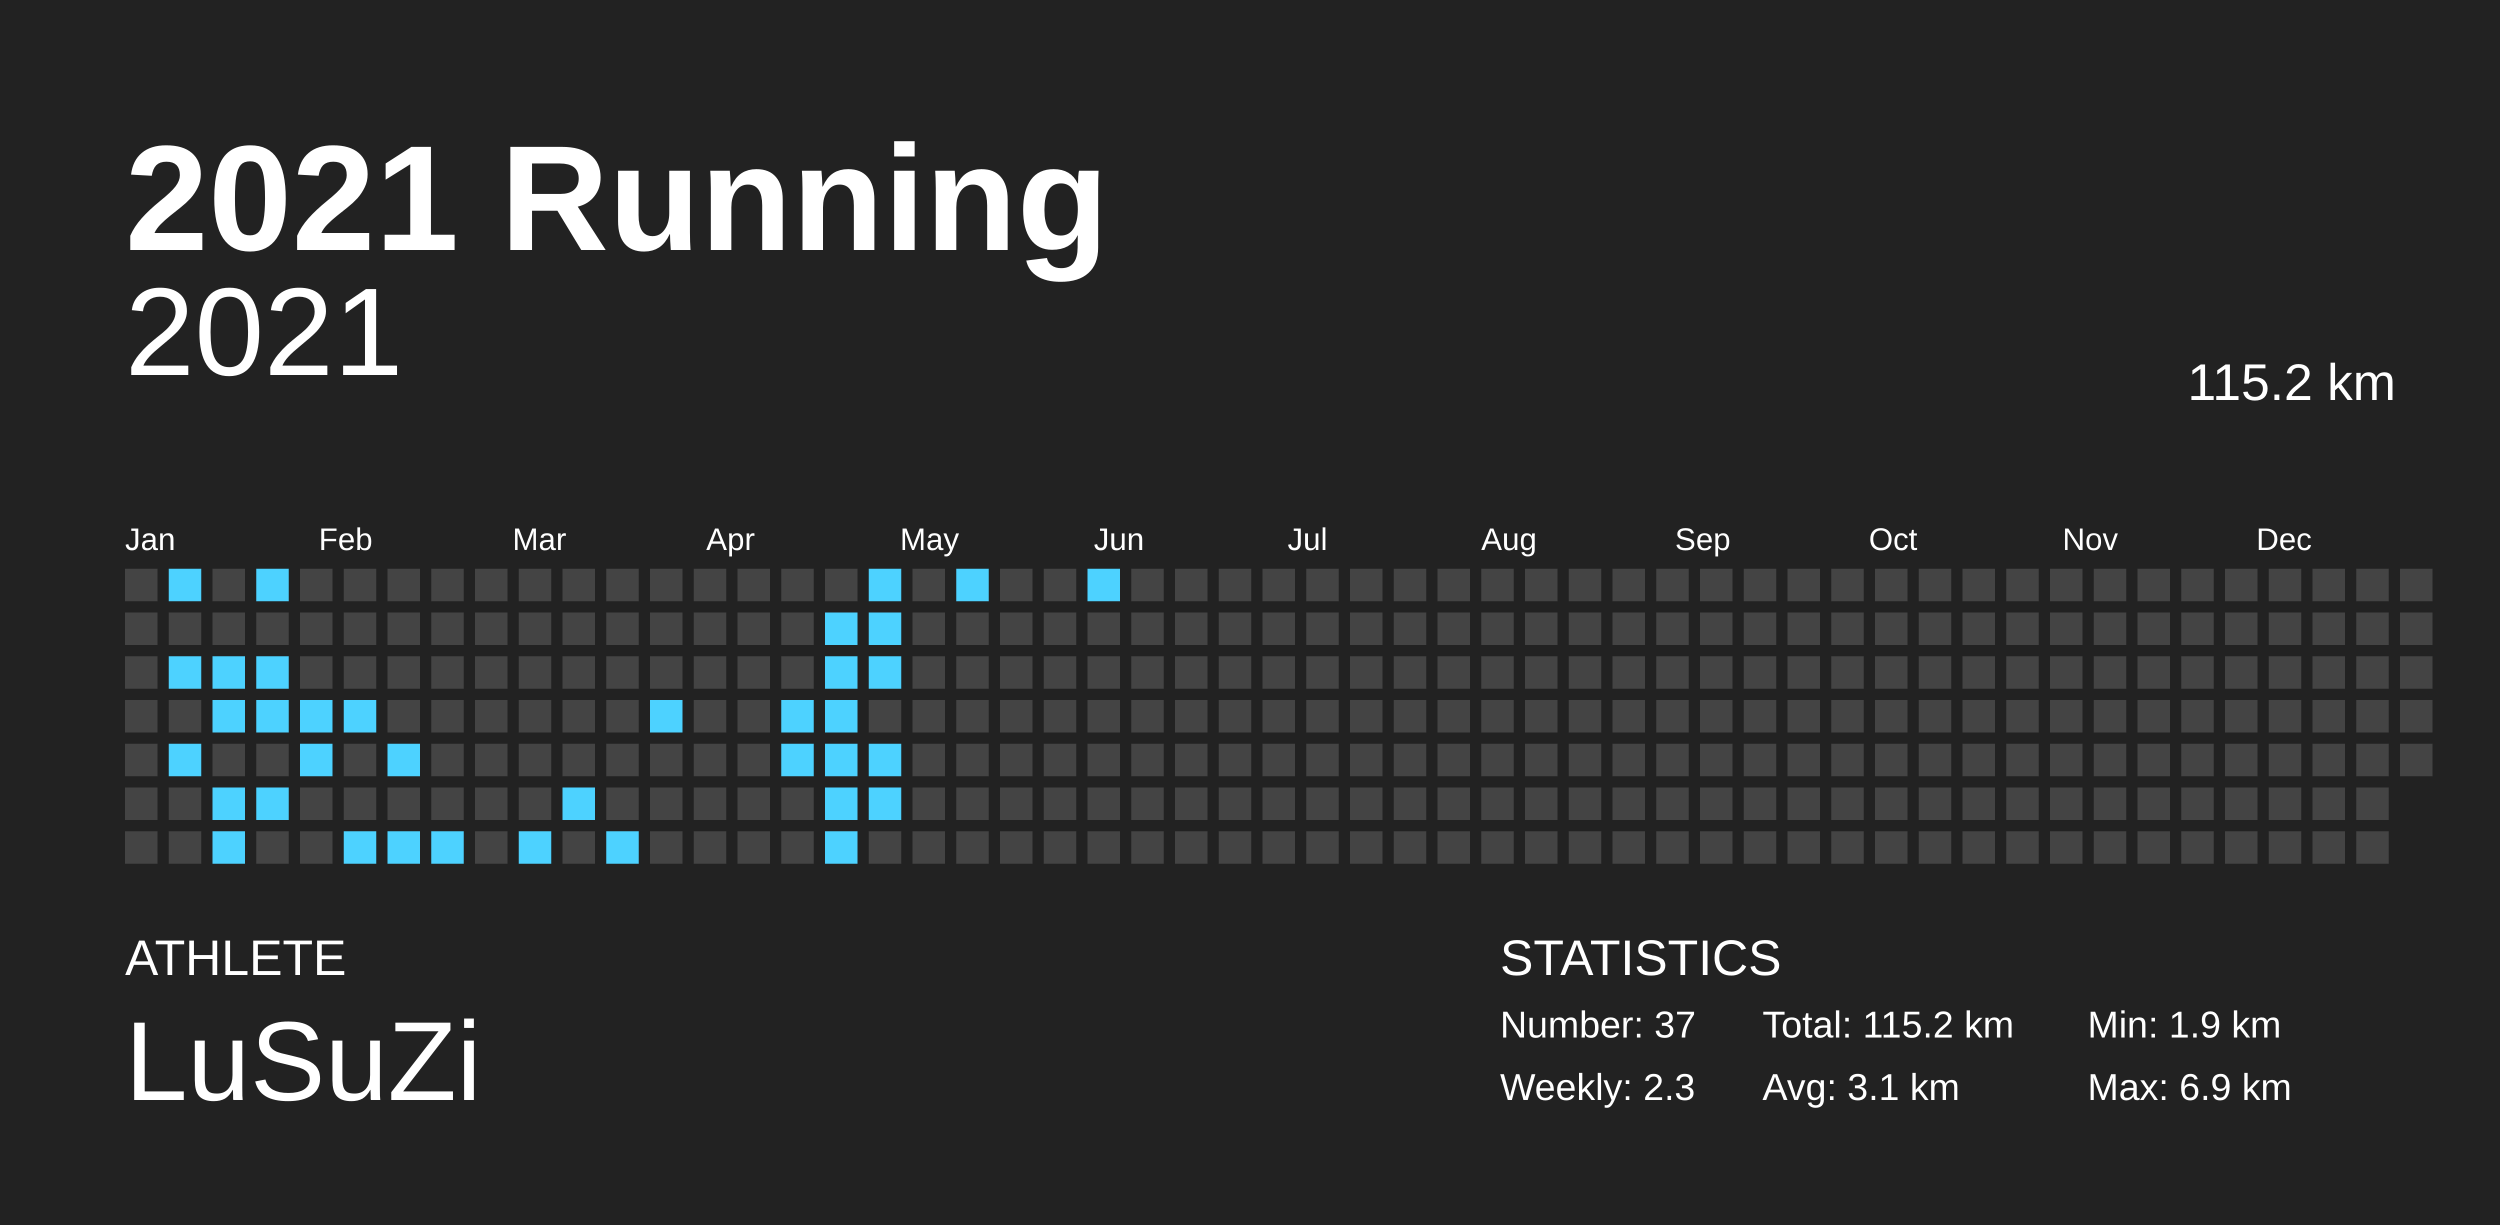
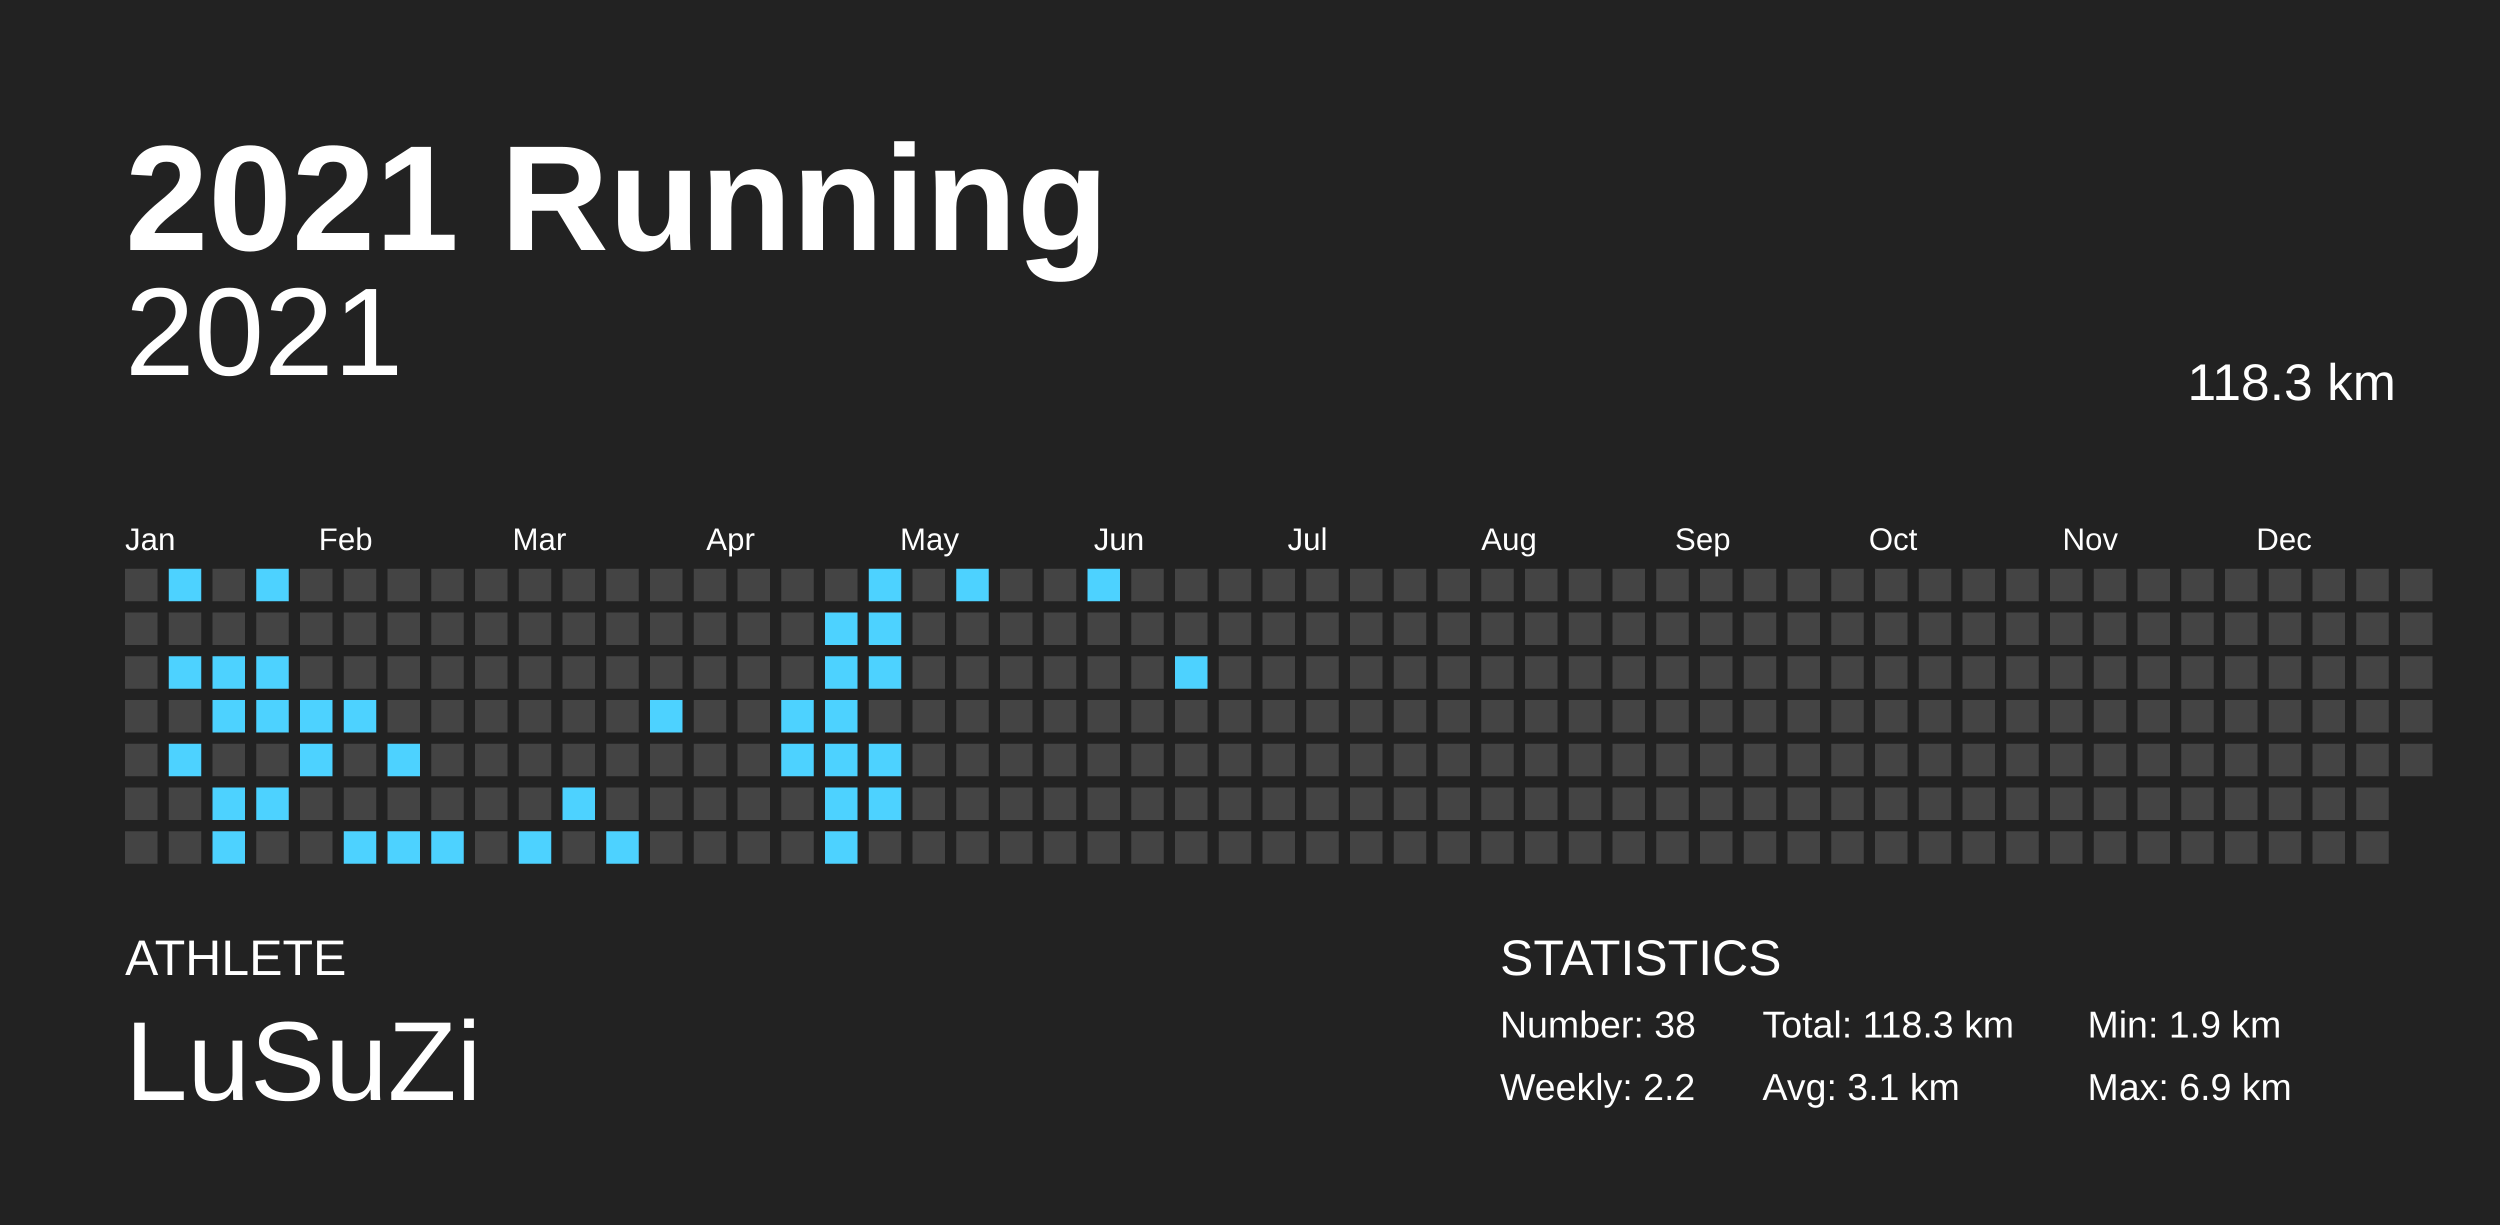
<svg xmlns="http://www.w3.org/2000/svg" baseProfile="full" height="98mm" version="1.1" viewBox="0,0,200,98" width="200mm">
  <defs />
  <rect fill="#222222" height="98" width="200" x="0" y="0" />
  <text fill="#FFFFFF" style="font-size:12px; font-family:Arial; font-weight:bold;" x="10" y="20">2021 Running</text>
  <text fill="#FFFFFF" style="font-size:4px; font-family:Arial" x="10" y="78">ATHLETE</text>
  <text fill="#FFFFFF" style="font-size:9px; font-family:Arial" x="10" y="88">LuSuZi</text>
  <text fill="#FFFFFF" style="font-size:4px; font-family:Arial" x="120" y="78">STATISTICS</text>
-   <text fill="#FFFFFF" style="font-size:3px; font-family:Arial" x="120" y="83">Number: 37</text>
-   <text fill="#FFFFFF" style="font-size:3px; font-family:Arial" x="120" y="88">Weekly: 2.3</text>
-   <text fill="#FFFFFF" style="font-size:3px; font-family:Arial" x="141" y="83">Total: 115.2 km</text>
+   <text fill="#FFFFFF" style="font-size:3px; font-family:Arial" x="120" y="83">Number: 38</text>
+   <text fill="#FFFFFF" style="font-size:3px; font-family:Arial" x="120" y="88">Weekly: 2.2</text>
+   <text fill="#FFFFFF" style="font-size:3px; font-family:Arial" x="141" y="83">Total: 118.3 km</text>
  <text fill="#FFFFFF" style="font-size:3px; font-family:Arial" x="141" y="88">Avg: 3.1 km</text>
  <text fill="#FFFFFF" style="font-size:3px; font-family:Arial" x="167" y="83">Min: 1.9 km</text>
  <text fill="#FFFFFF" style="font-size:3px; font-family:Arial" x="167" y="88">Max: 6.9 km</text>
  <text alignment-baseline="hanging" fill="#FFFFFF" style="font-size:10.0px; font-family:Arial;" x="10" y="30">2021</text>
-   <text alignment-baseline="hanging" fill="#FFFFFF" style="font-size:4.125px; font-family:Arial;" x="175" y="32">115.2 km</text>
+   <text alignment-baseline="hanging" fill="#FFFFFF" style="font-size:4.125px; font-family:Arial;" x="175" y="32">118.3 km</text>
  <text fill="#FFFFFF" style="font-size:2.5px; font-family:Arial" x="10.0" y="44">Jan</text>
  <text fill="#FFFFFF" style="font-size:2.5px; font-family:Arial" x="25.5" y="44">Feb</text>
  <text fill="#FFFFFF" style="font-size:2.5px; font-family:Arial" x="41.0" y="44">Mar</text>
  <text fill="#FFFFFF" style="font-size:2.5px; font-family:Arial" x="56.5" y="44">Apr</text>
  <text fill="#FFFFFF" style="font-size:2.5px; font-family:Arial" x="72.0" y="44">May</text>
  <text fill="#FFFFFF" style="font-size:2.5px; font-family:Arial" x="87.5" y="44">Jun</text>
  <text fill="#FFFFFF" style="font-size:2.5px; font-family:Arial" x="103.0" y="44">Jul</text>
  <text fill="#FFFFFF" style="font-size:2.5px; font-family:Arial" x="118.5" y="44">Aug</text>
  <text fill="#FFFFFF" style="font-size:2.5px; font-family:Arial" x="134.0" y="44">Sep</text>
  <text fill="#FFFFFF" style="font-size:2.5px; font-family:Arial" x="149.5" y="44">Oct</text>
  <text fill="#FFFFFF" style="font-size:2.5px; font-family:Arial" x="165.0" y="44">Nov</text>
  <text fill="#FFFFFF" style="font-size:2.5px; font-family:Arial" x="180.5" y="44">Dec</text>
  <rect fill="#444444" height="2.6" width="2.6" x="10.0" y="45.5" />
  <rect fill="#444444" height="2.6" width="2.6" x="10.0" y="49.0" />
  <rect fill="#444444" height="2.6" width="2.6" x="10.0" y="52.5" />
  <rect fill="#444444" height="2.6" width="2.6" x="10.0" y="56.0" />
  <rect fill="#444444" height="2.6" width="2.6" x="10.0" y="59.5" />
  <rect fill="#444444" height="2.6" width="2.6" x="10.0" y="63.0" />
  <rect fill="#444444" height="2.6" width="2.6" x="10.0" y="66.5" />
  <rect fill="#4dd2ff" height="2.6" width="2.6" x="13.5" y="45.5" />
  <rect fill="#444444" height="2.6" width="2.6" x="13.5" y="49.0" />
  <rect fill="#4dd2ff" height="2.6" width="2.6" x="13.5" y="52.5" />
  <rect fill="#444444" height="2.6" width="2.6" x="13.5" y="56.0" />
  <rect fill="#4dd2ff" height="2.6" width="2.6" x="13.5" y="59.5" />
  <rect fill="#444444" height="2.6" width="2.6" x="13.5" y="63.0" />
  <rect fill="#444444" height="2.6" width="2.6" x="13.5" y="66.5" />
  <rect fill="#444444" height="2.6" width="2.6" x="17.0" y="45.5" />
  <rect fill="#444444" height="2.6" width="2.6" x="17.0" y="49.0" />
  <rect fill="#4dd2ff" height="2.6" width="2.6" x="17.0" y="52.5" />
  <rect fill="#4dd2ff" height="2.6" width="2.6" x="17.0" y="56.0" />
  <rect fill="#444444" height="2.6" width="2.6" x="17.0" y="59.5" />
  <rect fill="#4dd2ff" height="2.6" width="2.6" x="17.0" y="63.0" />
  <rect fill="#4dd2ff" height="2.6" width="2.6" x="17.0" y="66.5" />
  <rect fill="#4dd2ff" height="2.6" width="2.6" x="20.5" y="45.5" />
  <rect fill="#444444" height="2.6" width="2.6" x="20.5" y="49.0" />
  <rect fill="#4dd2ff" height="2.6" width="2.6" x="20.5" y="52.5" />
  <rect fill="#4dd2ff" height="2.6" width="2.6" x="20.5" y="56.0" />
  <rect fill="#444444" height="2.6" width="2.6" x="20.5" y="59.5" />
  <rect fill="#4dd2ff" height="2.6" width="2.6" x="20.5" y="63.0" />
  <rect fill="#444444" height="2.6" width="2.6" x="20.5" y="66.5" />
  <rect fill="#444444" height="2.6" width="2.6" x="24.0" y="45.5" />
  <rect fill="#444444" height="2.6" width="2.6" x="24.0" y="49.0" />
  <rect fill="#444444" height="2.6" width="2.6" x="24.0" y="52.5" />
  <rect fill="#4dd2ff" height="2.6" width="2.6" x="24.0" y="56.0" />
  <rect fill="#4dd2ff" height="2.6" width="2.6" x="24.0" y="59.5" />
  <rect fill="#444444" height="2.6" width="2.6" x="24.0" y="63.0" />
  <rect fill="#444444" height="2.6" width="2.6" x="24.0" y="66.5" />
  <rect fill="#444444" height="2.6" width="2.6" x="27.5" y="45.5" />
  <rect fill="#444444" height="2.6" width="2.6" x="27.5" y="49.0" />
  <rect fill="#444444" height="2.6" width="2.6" x="27.5" y="52.5" />
  <rect fill="#4dd2ff" height="2.6" width="2.6" x="27.5" y="56.0" />
  <rect fill="#444444" height="2.6" width="2.6" x="27.5" y="59.5" />
  <rect fill="#444444" height="2.6" width="2.6" x="27.5" y="63.0" />
  <rect fill="#4dd2ff" height="2.6" width="2.6" x="27.5" y="66.5" />
  <rect fill="#444444" height="2.6" width="2.6" x="31.0" y="45.5" />
  <rect fill="#444444" height="2.6" width="2.6" x="31.0" y="49.0" />
  <rect fill="#444444" height="2.6" width="2.6" x="31.0" y="52.5" />
  <rect fill="#444444" height="2.6" width="2.6" x="31.0" y="56.0" />
  <rect fill="#4dd2ff" height="2.6" width="2.6" x="31.0" y="59.5" />
  <rect fill="#444444" height="2.6" width="2.6" x="31.0" y="63.0" />
  <rect fill="#4dd2ff" height="2.6" width="2.6" x="31.0" y="66.5" />
  <rect fill="#444444" height="2.6" width="2.6" x="34.5" y="45.5" />
  <rect fill="#444444" height="2.6" width="2.6" x="34.5" y="49.0" />
  <rect fill="#444444" height="2.6" width="2.6" x="34.5" y="52.5" />
  <rect fill="#444444" height="2.6" width="2.6" x="34.5" y="56.0" />
  <rect fill="#444444" height="2.6" width="2.6" x="34.5" y="59.5" />
  <rect fill="#444444" height="2.6" width="2.6" x="34.5" y="63.0" />
  <rect fill="#4dd2ff" height="2.6" width="2.6" x="34.5" y="66.5" />
  <rect fill="#444444" height="2.6" width="2.6" x="38.0" y="45.5" />
  <rect fill="#444444" height="2.6" width="2.6" x="38.0" y="49.0" />
  <rect fill="#444444" height="2.6" width="2.6" x="38.0" y="52.5" />
  <rect fill="#444444" height="2.6" width="2.6" x="38.0" y="56.0" />
  <rect fill="#444444" height="2.6" width="2.6" x="38.0" y="59.5" />
  <rect fill="#444444" height="2.6" width="2.6" x="38.0" y="63.0" />
  <rect fill="#444444" height="2.6" width="2.6" x="38.0" y="66.5" />
  <rect fill="#444444" height="2.6" width="2.6" x="41.5" y="45.5" />
  <rect fill="#444444" height="2.6" width="2.6" x="41.5" y="49.0" />
  <rect fill="#444444" height="2.6" width="2.6" x="41.5" y="52.5" />
  <rect fill="#444444" height="2.6" width="2.6" x="41.5" y="56.0" />
  <rect fill="#444444" height="2.6" width="2.6" x="41.5" y="59.5" />
  <rect fill="#444444" height="2.6" width="2.6" x="41.5" y="63.0" />
  <rect fill="#4dd2ff" height="2.6" width="2.6" x="41.5" y="66.5" />
  <rect fill="#444444" height="2.6" width="2.6" x="45.0" y="45.5" />
  <rect fill="#444444" height="2.6" width="2.6" x="45.0" y="49.0" />
  <rect fill="#444444" height="2.6" width="2.6" x="45.0" y="52.5" />
  <rect fill="#444444" height="2.6" width="2.6" x="45.0" y="56.0" />
  <rect fill="#444444" height="2.6" width="2.6" x="45.0" y="59.5" />
  <rect fill="#4dd2ff" height="2.6" width="2.6" x="45.0" y="63.0" />
  <rect fill="#444444" height="2.6" width="2.6" x="45.0" y="66.5" />
  <rect fill="#444444" height="2.6" width="2.6" x="48.5" y="45.5" />
  <rect fill="#444444" height="2.6" width="2.6" x="48.5" y="49.0" />
  <rect fill="#444444" height="2.6" width="2.6" x="48.5" y="52.5" />
  <rect fill="#444444" height="2.6" width="2.6" x="48.5" y="56.0" />
  <rect fill="#444444" height="2.6" width="2.6" x="48.5" y="59.5" />
  <rect fill="#444444" height="2.6" width="2.6" x="48.5" y="63.0" />
  <rect fill="#4dd2ff" height="2.6" width="2.6" x="48.5" y="66.5" />
  <rect fill="#444444" height="2.6" width="2.6" x="52.0" y="45.5" />
  <rect fill="#444444" height="2.6" width="2.6" x="52.0" y="49.0" />
  <rect fill="#444444" height="2.6" width="2.6" x="52.0" y="52.5" />
  <rect fill="#4dd2ff" height="2.6" width="2.6" x="52.0" y="56.0" />
  <rect fill="#444444" height="2.6" width="2.6" x="52.0" y="59.5" />
  <rect fill="#444444" height="2.6" width="2.6" x="52.0" y="63.0" />
  <rect fill="#444444" height="2.6" width="2.6" x="52.0" y="66.5" />
  <rect fill="#444444" height="2.6" width="2.6" x="55.5" y="45.5" />
  <rect fill="#444444" height="2.6" width="2.6" x="55.5" y="49.0" />
  <rect fill="#444444" height="2.6" width="2.6" x="55.5" y="52.5" />
  <rect fill="#444444" height="2.6" width="2.6" x="55.5" y="56.0" />
  <rect fill="#444444" height="2.6" width="2.6" x="55.5" y="59.5" />
  <rect fill="#444444" height="2.6" width="2.6" x="55.5" y="63.0" />
  <rect fill="#444444" height="2.6" width="2.6" x="55.5" y="66.5" />
  <rect fill="#444444" height="2.6" width="2.6" x="59.0" y="45.5" />
  <rect fill="#444444" height="2.6" width="2.6" x="59.0" y="49.0" />
  <rect fill="#444444" height="2.6" width="2.6" x="59.0" y="52.5" />
  <rect fill="#444444" height="2.6" width="2.6" x="59.0" y="56.0" />
  <rect fill="#444444" height="2.6" width="2.6" x="59.0" y="59.5" />
  <rect fill="#444444" height="2.6" width="2.6" x="59.0" y="63.0" />
  <rect fill="#444444" height="2.6" width="2.6" x="59.0" y="66.5" />
  <rect fill="#444444" height="2.6" width="2.6" x="62.5" y="45.5" />
  <rect fill="#444444" height="2.6" width="2.6" x="62.5" y="49.0" />
  <rect fill="#444444" height="2.6" width="2.6" x="62.5" y="52.5" />
  <rect fill="#4dd2ff" height="2.6" width="2.6" x="62.5" y="56.0" />
  <rect fill="#4dd2ff" height="2.6" width="2.6" x="62.5" y="59.5" />
  <rect fill="#444444" height="2.6" width="2.6" x="62.5" y="63.0" />
  <rect fill="#444444" height="2.6" width="2.6" x="62.5" y="66.5" />
  <rect fill="#444444" height="2.6" width="2.6" x="66.0" y="45.5" />
  <rect fill="#4dd2ff" height="2.6" width="2.6" x="66.0" y="49.0" />
  <rect fill="#4dd2ff" height="2.6" width="2.6" x="66.0" y="52.5" />
  <rect fill="#4dd2ff" height="2.6" width="2.6" x="66.0" y="56.0" />
  <rect fill="#4dd2ff" height="2.6" width="2.6" x="66.0" y="59.5" />
  <rect fill="#4dd2ff" height="2.6" width="2.6" x="66.0" y="63.0" />
  <rect fill="#4dd2ff" height="2.6" width="2.6" x="66.0" y="66.5" />
  <rect fill="#4dd2ff" height="2.6" width="2.6" x="69.5" y="45.5" />
  <rect fill="#4dd2ff" height="2.6" width="2.6" x="69.5" y="49.0" />
  <rect fill="#4dd2ff" height="2.6" width="2.6" x="69.5" y="52.5" />
  <rect fill="#444444" height="2.6" width="2.6" x="69.5" y="56.0" />
  <rect fill="#4dd2ff" height="2.6" width="2.6" x="69.5" y="59.5" />
  <rect fill="#4dd2ff" height="2.6" width="2.6" x="69.5" y="63.0" />
  <rect fill="#444444" height="2.6" width="2.6" x="69.5" y="66.5" />
  <rect fill="#444444" height="2.6" width="2.6" x="73.0" y="45.5" />
  <rect fill="#444444" height="2.6" width="2.6" x="73.0" y="49.0" />
  <rect fill="#444444" height="2.6" width="2.6" x="73.0" y="52.5" />
  <rect fill="#444444" height="2.6" width="2.6" x="73.0" y="56.0" />
  <rect fill="#444444" height="2.6" width="2.6" x="73.0" y="59.5" />
  <rect fill="#444444" height="2.6" width="2.6" x="73.0" y="63.0" />
  <rect fill="#444444" height="2.6" width="2.6" x="73.0" y="66.5" />
  <rect fill="#4dd2ff" height="2.6" width="2.6" x="76.5" y="45.5" />
  <rect fill="#444444" height="2.6" width="2.6" x="76.5" y="49.0" />
  <rect fill="#444444" height="2.6" width="2.6" x="76.5" y="52.5" />
  <rect fill="#444444" height="2.6" width="2.6" x="76.5" y="56.0" />
  <rect fill="#444444" height="2.6" width="2.6" x="76.5" y="59.5" />
  <rect fill="#444444" height="2.6" width="2.6" x="76.5" y="63.0" />
  <rect fill="#444444" height="2.6" width="2.6" x="76.5" y="66.5" />
  <rect fill="#444444" height="2.6" width="2.6" x="80.0" y="45.5" />
  <rect fill="#444444" height="2.6" width="2.6" x="80.0" y="49.0" />
  <rect fill="#444444" height="2.6" width="2.6" x="80.0" y="52.5" />
  <rect fill="#444444" height="2.6" width="2.6" x="80.0" y="56.0" />
  <rect fill="#444444" height="2.6" width="2.6" x="80.0" y="59.5" />
  <rect fill="#444444" height="2.6" width="2.6" x="80.0" y="63.0" />
  <rect fill="#444444" height="2.6" width="2.6" x="80.0" y="66.5" />
  <rect fill="#444444" height="2.6" width="2.6" x="83.5" y="45.5" />
  <rect fill="#444444" height="2.6" width="2.6" x="83.5" y="49.0" />
  <rect fill="#444444" height="2.6" width="2.6" x="83.5" y="52.5" />
  <rect fill="#444444" height="2.6" width="2.6" x="83.5" y="56.0" />
  <rect fill="#444444" height="2.6" width="2.6" x="83.5" y="59.5" />
  <rect fill="#444444" height="2.6" width="2.6" x="83.5" y="63.0" />
  <rect fill="#444444" height="2.6" width="2.6" x="83.5" y="66.5" />
  <rect fill="#4dd2ff" height="2.6" width="2.6" x="87.0" y="45.5" />
  <rect fill="#444444" height="2.6" width="2.6" x="87.0" y="49.0" />
  <rect fill="#444444" height="2.6" width="2.6" x="87.0" y="52.5" />
  <rect fill="#444444" height="2.6" width="2.6" x="87.0" y="56.0" />
  <rect fill="#444444" height="2.6" width="2.6" x="87.0" y="59.5" />
  <rect fill="#444444" height="2.6" width="2.6" x="87.0" y="63.0" />
  <rect fill="#444444" height="2.6" width="2.6" x="87.0" y="66.5" />
  <rect fill="#444444" height="2.6" width="2.6" x="90.5" y="45.5" />
  <rect fill="#444444" height="2.6" width="2.6" x="90.5" y="49.0" />
  <rect fill="#444444" height="2.6" width="2.6" x="90.5" y="52.5" />
  <rect fill="#444444" height="2.6" width="2.6" x="90.5" y="56.0" />
  <rect fill="#444444" height="2.6" width="2.6" x="90.5" y="59.5" />
  <rect fill="#444444" height="2.6" width="2.6" x="90.5" y="63.0" />
  <rect fill="#444444" height="2.6" width="2.6" x="90.5" y="66.5" />
  <rect fill="#444444" height="2.6" width="2.6" x="94.0" y="45.5" />
  <rect fill="#444444" height="2.6" width="2.6" x="94.0" y="49.0" />
-   <rect fill="#444444" height="2.6" width="2.6" x="94.0" y="52.5" />
+   <rect fill="#4dd2ff" height="2.6" width="2.6" x="94.0" y="52.5" />
  <rect fill="#444444" height="2.6" width="2.6" x="94.0" y="56.0" />
  <rect fill="#444444" height="2.6" width="2.6" x="94.0" y="59.5" />
  <rect fill="#444444" height="2.6" width="2.6" x="94.0" y="63.0" />
  <rect fill="#444444" height="2.6" width="2.6" x="94.0" y="66.5" />
  <rect fill="#444444" height="2.6" width="2.6" x="97.5" y="45.5" />
  <rect fill="#444444" height="2.6" width="2.6" x="97.5" y="49.0" />
  <rect fill="#444444" height="2.6" width="2.6" x="97.5" y="52.5" />
  <rect fill="#444444" height="2.6" width="2.6" x="97.5" y="56.0" />
  <rect fill="#444444" height="2.6" width="2.6" x="97.5" y="59.5" />
  <rect fill="#444444" height="2.6" width="2.6" x="97.5" y="63.0" />
  <rect fill="#444444" height="2.6" width="2.6" x="97.5" y="66.5" />
  <rect fill="#444444" height="2.6" width="2.6" x="101.0" y="45.5" />
  <rect fill="#444444" height="2.6" width="2.6" x="101.0" y="49.0" />
  <rect fill="#444444" height="2.6" width="2.6" x="101.0" y="52.5" />
  <rect fill="#444444" height="2.6" width="2.6" x="101.0" y="56.0" />
  <rect fill="#444444" height="2.6" width="2.6" x="101.0" y="59.5" />
  <rect fill="#444444" height="2.6" width="2.6" x="101.0" y="63.0" />
  <rect fill="#444444" height="2.6" width="2.6" x="101.0" y="66.5" />
  <rect fill="#444444" height="2.6" width="2.6" x="104.5" y="45.5" />
  <rect fill="#444444" height="2.6" width="2.6" x="104.5" y="49.0" />
  <rect fill="#444444" height="2.6" width="2.6" x="104.5" y="52.5" />
  <rect fill="#444444" height="2.6" width="2.6" x="104.5" y="56.0" />
  <rect fill="#444444" height="2.6" width="2.6" x="104.5" y="59.5" />
  <rect fill="#444444" height="2.6" width="2.6" x="104.5" y="63.0" />
  <rect fill="#444444" height="2.6" width="2.6" x="104.5" y="66.5" />
  <rect fill="#444444" height="2.6" width="2.6" x="108.0" y="45.5" />
  <rect fill="#444444" height="2.6" width="2.6" x="108.0" y="49.0" />
  <rect fill="#444444" height="2.6" width="2.6" x="108.0" y="52.5" />
  <rect fill="#444444" height="2.6" width="2.6" x="108.0" y="56.0" />
  <rect fill="#444444" height="2.6" width="2.6" x="108.0" y="59.5" />
  <rect fill="#444444" height="2.6" width="2.6" x="108.0" y="63.0" />
  <rect fill="#444444" height="2.6" width="2.6" x="108.0" y="66.5" />
  <rect fill="#444444" height="2.6" width="2.6" x="111.5" y="45.5" />
  <rect fill="#444444" height="2.6" width="2.6" x="111.5" y="49.0" />
  <rect fill="#444444" height="2.6" width="2.6" x="111.5" y="52.5" />
  <rect fill="#444444" height="2.6" width="2.6" x="111.5" y="56.0" />
  <rect fill="#444444" height="2.6" width="2.6" x="111.5" y="59.5" />
  <rect fill="#444444" height="2.6" width="2.6" x="111.5" y="63.0" />
  <rect fill="#444444" height="2.6" width="2.6" x="111.5" y="66.5" />
  <rect fill="#444444" height="2.6" width="2.6" x="115.0" y="45.5" />
  <rect fill="#444444" height="2.6" width="2.6" x="115.0" y="49.0" />
  <rect fill="#444444" height="2.6" width="2.6" x="115.0" y="52.5" />
  <rect fill="#444444" height="2.6" width="2.6" x="115.0" y="56.0" />
  <rect fill="#444444" height="2.6" width="2.6" x="115.0" y="59.5" />
  <rect fill="#444444" height="2.6" width="2.6" x="115.0" y="63.0" />
  <rect fill="#444444" height="2.6" width="2.6" x="115.0" y="66.5" />
  <rect fill="#444444" height="2.6" width="2.6" x="118.5" y="45.5" />
  <rect fill="#444444" height="2.6" width="2.6" x="118.5" y="49.0" />
  <rect fill="#444444" height="2.6" width="2.6" x="118.5" y="52.5" />
  <rect fill="#444444" height="2.6" width="2.6" x="118.5" y="56.0" />
  <rect fill="#444444" height="2.6" width="2.6" x="118.5" y="59.5" />
  <rect fill="#444444" height="2.6" width="2.6" x="118.5" y="63.0" />
  <rect fill="#444444" height="2.6" width="2.6" x="118.5" y="66.5" />
  <rect fill="#444444" height="2.6" width="2.6" x="122.0" y="45.5" />
  <rect fill="#444444" height="2.6" width="2.6" x="122.0" y="49.0" />
  <rect fill="#444444" height="2.6" width="2.6" x="122.0" y="52.5" />
  <rect fill="#444444" height="2.6" width="2.6" x="122.0" y="56.0" />
  <rect fill="#444444" height="2.6" width="2.6" x="122.0" y="59.5" />
  <rect fill="#444444" height="2.6" width="2.6" x="122.0" y="63.0" />
  <rect fill="#444444" height="2.6" width="2.6" x="122.0" y="66.5" />
  <rect fill="#444444" height="2.6" width="2.6" x="125.5" y="45.5" />
  <rect fill="#444444" height="2.6" width="2.6" x="125.5" y="49.0" />
  <rect fill="#444444" height="2.6" width="2.6" x="125.5" y="52.5" />
  <rect fill="#444444" height="2.6" width="2.6" x="125.5" y="56.0" />
  <rect fill="#444444" height="2.6" width="2.6" x="125.5" y="59.5" />
  <rect fill="#444444" height="2.6" width="2.6" x="125.5" y="63.0" />
  <rect fill="#444444" height="2.6" width="2.6" x="125.5" y="66.5" />
  <rect fill="#444444" height="2.6" width="2.6" x="129.0" y="45.5" />
  <rect fill="#444444" height="2.6" width="2.6" x="129.0" y="49.0" />
  <rect fill="#444444" height="2.6" width="2.6" x="129.0" y="52.5" />
  <rect fill="#444444" height="2.6" width="2.6" x="129.0" y="56.0" />
  <rect fill="#444444" height="2.6" width="2.6" x="129.0" y="59.5" />
  <rect fill="#444444" height="2.6" width="2.6" x="129.0" y="63.0" />
  <rect fill="#444444" height="2.6" width="2.6" x="129.0" y="66.5" />
  <rect fill="#444444" height="2.6" width="2.6" x="132.5" y="45.5" />
  <rect fill="#444444" height="2.6" width="2.6" x="132.5" y="49.0" />
  <rect fill="#444444" height="2.6" width="2.6" x="132.5" y="52.5" />
  <rect fill="#444444" height="2.6" width="2.6" x="132.5" y="56.0" />
  <rect fill="#444444" height="2.6" width="2.6" x="132.5" y="59.5" />
  <rect fill="#444444" height="2.6" width="2.6" x="132.5" y="63.0" />
  <rect fill="#444444" height="2.6" width="2.6" x="132.5" y="66.5" />
  <rect fill="#444444" height="2.6" width="2.6" x="136.0" y="45.5" />
  <rect fill="#444444" height="2.6" width="2.6" x="136.0" y="49.0" />
  <rect fill="#444444" height="2.6" width="2.6" x="136.0" y="52.5" />
  <rect fill="#444444" height="2.6" width="2.6" x="136.0" y="56.0" />
  <rect fill="#444444" height="2.6" width="2.6" x="136.0" y="59.5" />
  <rect fill="#444444" height="2.6" width="2.6" x="136.0" y="63.0" />
  <rect fill="#444444" height="2.6" width="2.6" x="136.0" y="66.5" />
  <rect fill="#444444" height="2.6" width="2.6" x="139.5" y="45.5" />
  <rect fill="#444444" height="2.6" width="2.6" x="139.5" y="49.0" />
  <rect fill="#444444" height="2.6" width="2.6" x="139.5" y="52.5" />
  <rect fill="#444444" height="2.6" width="2.6" x="139.5" y="56.0" />
  <rect fill="#444444" height="2.6" width="2.6" x="139.5" y="59.5" />
  <rect fill="#444444" height="2.6" width="2.6" x="139.5" y="63.0" />
  <rect fill="#444444" height="2.6" width="2.6" x="139.5" y="66.5" />
  <rect fill="#444444" height="2.6" width="2.6" x="143.0" y="45.5" />
  <rect fill="#444444" height="2.6" width="2.6" x="143.0" y="49.0" />
  <rect fill="#444444" height="2.6" width="2.6" x="143.0" y="52.5" />
  <rect fill="#444444" height="2.6" width="2.6" x="143.0" y="56.0" />
  <rect fill="#444444" height="2.6" width="2.6" x="143.0" y="59.5" />
  <rect fill="#444444" height="2.6" width="2.6" x="143.0" y="63.0" />
  <rect fill="#444444" height="2.6" width="2.6" x="143.0" y="66.5" />
  <rect fill="#444444" height="2.6" width="2.6" x="146.5" y="45.5" />
  <rect fill="#444444" height="2.6" width="2.6" x="146.5" y="49.0" />
  <rect fill="#444444" height="2.6" width="2.6" x="146.5" y="52.5" />
  <rect fill="#444444" height="2.6" width="2.6" x="146.5" y="56.0" />
  <rect fill="#444444" height="2.6" width="2.6" x="146.5" y="59.5" />
  <rect fill="#444444" height="2.6" width="2.6" x="146.5" y="63.0" />
  <rect fill="#444444" height="2.6" width="2.6" x="146.5" y="66.5" />
  <rect fill="#444444" height="2.6" width="2.6" x="150.0" y="45.5" />
  <rect fill="#444444" height="2.6" width="2.6" x="150.0" y="49.0" />
  <rect fill="#444444" height="2.6" width="2.6" x="150.0" y="52.5" />
  <rect fill="#444444" height="2.6" width="2.6" x="150.0" y="56.0" />
  <rect fill="#444444" height="2.6" width="2.6" x="150.0" y="59.5" />
  <rect fill="#444444" height="2.6" width="2.6" x="150.0" y="63.0" />
  <rect fill="#444444" height="2.6" width="2.6" x="150.0" y="66.5" />
  <rect fill="#444444" height="2.6" width="2.6" x="153.5" y="45.5" />
  <rect fill="#444444" height="2.6" width="2.6" x="153.5" y="49.0" />
  <rect fill="#444444" height="2.6" width="2.6" x="153.5" y="52.5" />
  <rect fill="#444444" height="2.6" width="2.6" x="153.5" y="56.0" />
  <rect fill="#444444" height="2.6" width="2.6" x="153.5" y="59.5" />
  <rect fill="#444444" height="2.6" width="2.6" x="153.5" y="63.0" />
  <rect fill="#444444" height="2.6" width="2.6" x="153.5" y="66.5" />
  <rect fill="#444444" height="2.6" width="2.6" x="157.0" y="45.5" />
  <rect fill="#444444" height="2.6" width="2.6" x="157.0" y="49.0" />
  <rect fill="#444444" height="2.6" width="2.6" x="157.0" y="52.5" />
  <rect fill="#444444" height="2.6" width="2.6" x="157.0" y="56.0" />
  <rect fill="#444444" height="2.6" width="2.6" x="157.0" y="59.5" />
  <rect fill="#444444" height="2.6" width="2.6" x="157.0" y="63.0" />
  <rect fill="#444444" height="2.6" width="2.6" x="157.0" y="66.5" />
  <rect fill="#444444" height="2.6" width="2.6" x="160.5" y="45.5" />
  <rect fill="#444444" height="2.6" width="2.6" x="160.5" y="49.0" />
  <rect fill="#444444" height="2.6" width="2.6" x="160.5" y="52.5" />
  <rect fill="#444444" height="2.6" width="2.6" x="160.5" y="56.0" />
  <rect fill="#444444" height="2.6" width="2.6" x="160.5" y="59.5" />
  <rect fill="#444444" height="2.6" width="2.6" x="160.5" y="63.0" />
  <rect fill="#444444" height="2.6" width="2.6" x="160.5" y="66.5" />
  <rect fill="#444444" height="2.6" width="2.6" x="164.0" y="45.5" />
  <rect fill="#444444" height="2.6" width="2.6" x="164.0" y="49.0" />
  <rect fill="#444444" height="2.6" width="2.6" x="164.0" y="52.5" />
  <rect fill="#444444" height="2.6" width="2.6" x="164.0" y="56.0" />
  <rect fill="#444444" height="2.6" width="2.6" x="164.0" y="59.5" />
  <rect fill="#444444" height="2.6" width="2.6" x="164.0" y="63.0" />
  <rect fill="#444444" height="2.6" width="2.6" x="164.0" y="66.5" />
  <rect fill="#444444" height="2.6" width="2.6" x="167.5" y="45.5" />
  <rect fill="#444444" height="2.6" width="2.6" x="167.5" y="49.0" />
  <rect fill="#444444" height="2.6" width="2.6" x="167.5" y="52.5" />
  <rect fill="#444444" height="2.6" width="2.6" x="167.5" y="56.0" />
  <rect fill="#444444" height="2.6" width="2.6" x="167.5" y="59.5" />
  <rect fill="#444444" height="2.6" width="2.6" x="167.5" y="63.0" />
  <rect fill="#444444" height="2.6" width="2.6" x="167.5" y="66.5" />
  <rect fill="#444444" height="2.6" width="2.6" x="171.0" y="45.5" />
  <rect fill="#444444" height="2.6" width="2.6" x="171.0" y="49.0" />
  <rect fill="#444444" height="2.6" width="2.6" x="171.0" y="52.5" />
  <rect fill="#444444" height="2.6" width="2.6" x="171.0" y="56.0" />
  <rect fill="#444444" height="2.6" width="2.6" x="171.0" y="59.5" />
  <rect fill="#444444" height="2.6" width="2.6" x="171.0" y="63.0" />
  <rect fill="#444444" height="2.6" width="2.6" x="171.0" y="66.5" />
  <rect fill="#444444" height="2.6" width="2.6" x="174.5" y="45.5" />
  <rect fill="#444444" height="2.6" width="2.6" x="174.5" y="49.0" />
  <rect fill="#444444" height="2.6" width="2.6" x="174.5" y="52.5" />
  <rect fill="#444444" height="2.6" width="2.6" x="174.5" y="56.0" />
  <rect fill="#444444" height="2.6" width="2.6" x="174.5" y="59.5" />
  <rect fill="#444444" height="2.6" width="2.6" x="174.5" y="63.0" />
  <rect fill="#444444" height="2.6" width="2.6" x="174.5" y="66.5" />
  <rect fill="#444444" height="2.6" width="2.6" x="178.0" y="45.5" />
  <rect fill="#444444" height="2.6" width="2.6" x="178.0" y="49.0" />
  <rect fill="#444444" height="2.6" width="2.6" x="178.0" y="52.5" />
  <rect fill="#444444" height="2.6" width="2.6" x="178.0" y="56.0" />
  <rect fill="#444444" height="2.6" width="2.6" x="178.0" y="59.5" />
  <rect fill="#444444" height="2.6" width="2.6" x="178.0" y="63.0" />
  <rect fill="#444444" height="2.6" width="2.6" x="178.0" y="66.5" />
  <rect fill="#444444" height="2.6" width="2.6" x="181.5" y="45.5" />
  <rect fill="#444444" height="2.6" width="2.6" x="181.5" y="49.0" />
  <rect fill="#444444" height="2.6" width="2.6" x="181.5" y="52.5" />
  <rect fill="#444444" height="2.6" width="2.6" x="181.5" y="56.0" />
  <rect fill="#444444" height="2.6" width="2.6" x="181.5" y="59.5" />
  <rect fill="#444444" height="2.6" width="2.6" x="181.5" y="63.0" />
  <rect fill="#444444" height="2.6" width="2.6" x="181.5" y="66.5" />
  <rect fill="#444444" height="2.6" width="2.6" x="185.0" y="45.5" />
  <rect fill="#444444" height="2.6" width="2.6" x="185.0" y="49.0" />
  <rect fill="#444444" height="2.6" width="2.6" x="185.0" y="52.5" />
  <rect fill="#444444" height="2.6" width="2.6" x="185.0" y="56.0" />
  <rect fill="#444444" height="2.6" width="2.6" x="185.0" y="59.5" />
  <rect fill="#444444" height="2.6" width="2.6" x="185.0" y="63.0" />
  <rect fill="#444444" height="2.6" width="2.6" x="185.0" y="66.5" />
  <rect fill="#444444" height="2.6" width="2.6" x="188.5" y="45.5" />
  <rect fill="#444444" height="2.6" width="2.6" x="188.5" y="49.0" />
  <rect fill="#444444" height="2.6" width="2.6" x="188.5" y="52.5" />
  <rect fill="#444444" height="2.6" width="2.6" x="188.5" y="56.0" />
  <rect fill="#444444" height="2.6" width="2.6" x="188.5" y="59.5" />
  <rect fill="#444444" height="2.6" width="2.6" x="188.5" y="63.0" />
  <rect fill="#444444" height="2.6" width="2.6" x="188.5" y="66.5" />
  <rect fill="#444444" height="2.6" width="2.6" x="192.0" y="45.5" />
  <rect fill="#444444" height="2.6" width="2.6" x="192.0" y="49.0" />
  <rect fill="#444444" height="2.6" width="2.6" x="192.0" y="52.5" />
  <rect fill="#444444" height="2.6" width="2.6" x="192.0" y="56.0" />
  <rect fill="#444444" height="2.6" width="2.6" x="192.0" y="59.5" />
</svg>
